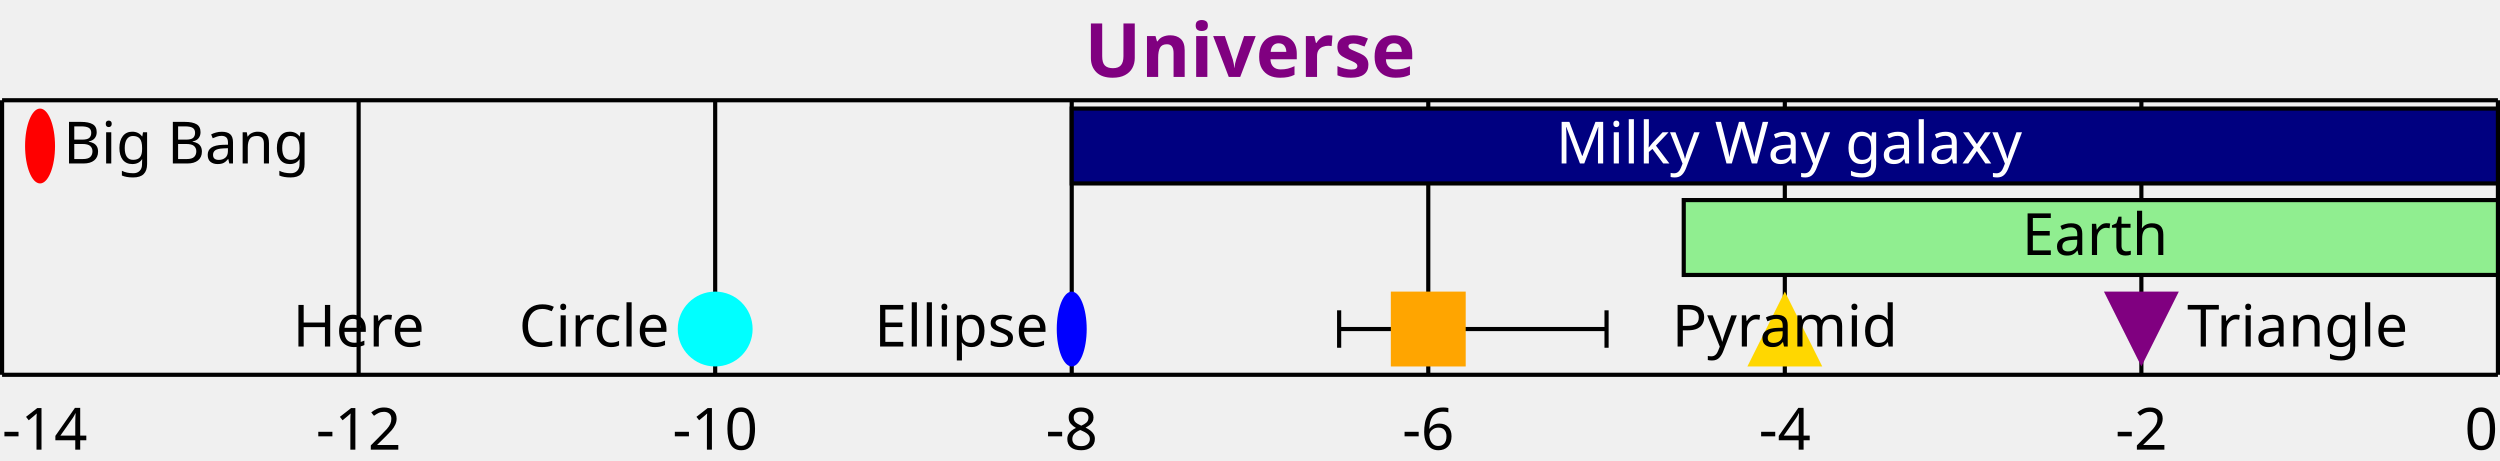
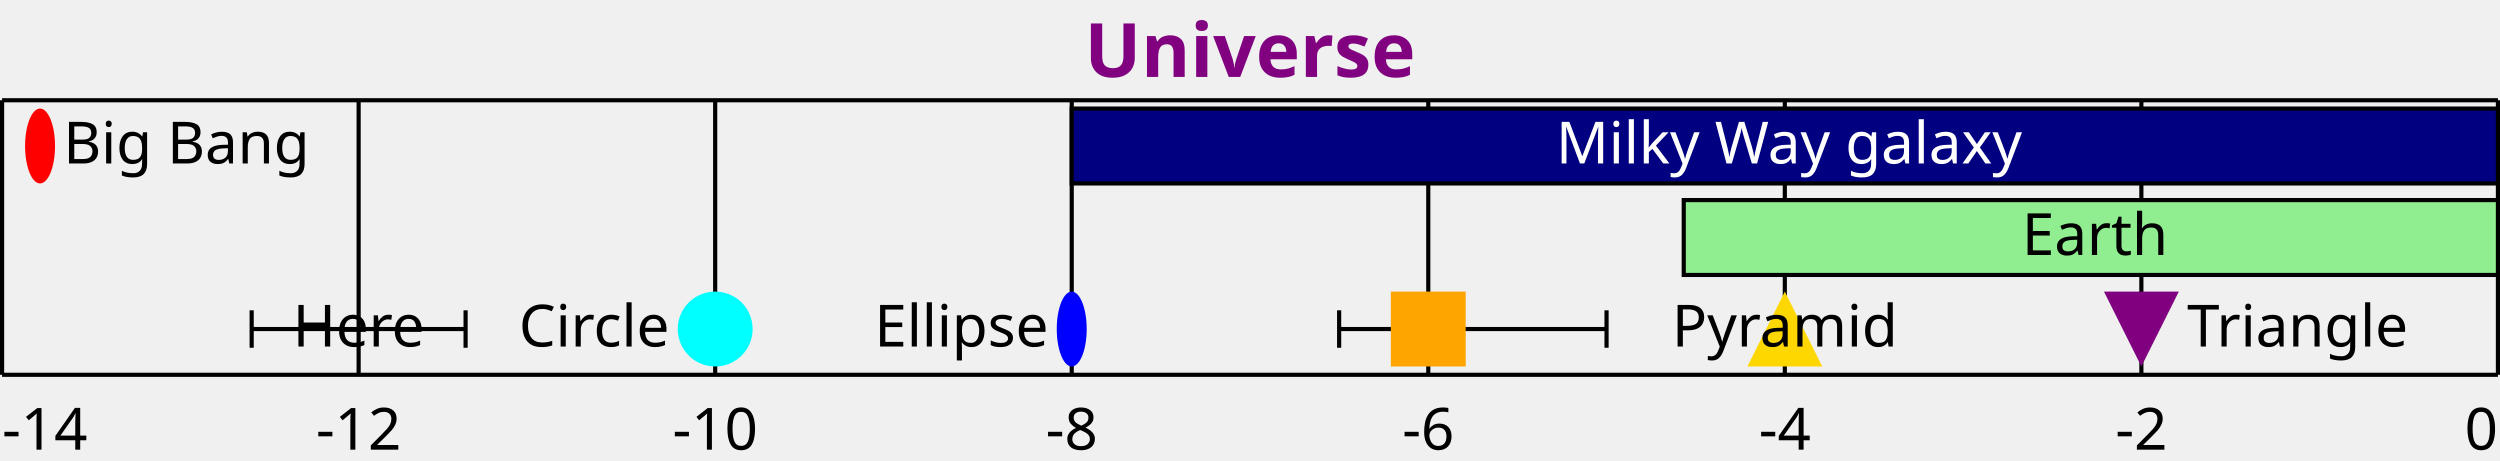
<svg xmlns="http://www.w3.org/2000/svg" width="601" height="110.600" viewBox="0 0 601 110.600" transform="translate(0.5, 0.5)">
  <g stroke="black" fill="white" font-family="sans-serif" font-size="14">
    <text x="300.0" y="18" stroke="none" font-size="18" font-weight="bold" text-anchor="middle" fill="purple">Universe</text>
    <g>
-       <path d="M 0 23.600 V 89.6 M 85.714 23.600 V 89.6 M 171.429 23.600 V 89.6 M 257.143 23.600 V 89.6 M 342.857 23.600 V 89.6 M 428.571 23.600 V 89.6 M 514.286 23.600 V 89.6 M 600 23.600 V 89.6 M 0 23.600 H 600 M 0 89.600 H 600" />
+       <path d="M 0 23.600 V 89.600 M 85.714 23.600 V 89.600 M 171.429 23.600 V 89.600 M 257.143 23.600 V 89.600 M 342.857 23.600 V 89.600 M 428.571 23.600 V 89.600 M 514.286 23.600 V 89.600 M 600 23.600 V 89.600 M 0 23.600 H 600 M 0 89.600 H 600" />
      <g text-anchor="middle" stroke="none" fill="black">
        <text x="0" y="107.600" text-anchor="start">-14</text>
        <text x="85.714" y="107.600">-12</text>
        <text x="171.429" y="107.600">-10</text>
        <text x="257.143" y="107.600">-8</text>
        <text x="342.857" y="107.600">-6</text>
        <text x="428.571" y="107.600">-4</text>
        <text x="514.286" y="107.600">-2</text>
        <text x="600" y="107.600" text-anchor="end">0</text>
      </g>
    </g>
    <g>
      <ellipse cx="9.129" cy="34.600" rx="3.6" ry="9.0" stroke="none" fill="red" />
-       <rect x="257.143" y="25.600" width="342.857" height="18" fill="navy" />
-       <rect x="404.271" y="47.600" width="195.729" height="18" fill="lightgreen" />
-       <g stroke="none" fill="black" />
+       <g>
+         <rect x="257.143" y="25.600" width="342.857" height="18" fill="navy" />
+       </g>
+       <g>
+         <rect x="404.271" y="47.600" width="195.729" height="18" fill="lightgreen" />
+       </g>
+       <g>
+         <g stroke="black">
+           <path d="M 60 74.100 v 9 m 0 -4.500 H 85.714" />
+           <path d="M 111.429 74.100 v 9 m 0 -4.500 H 85.714" />
+         </g>
+         <g stroke="none" fill="black" />
+       </g>
      <circle cx="171.429" cy="78.600" r="9.0" stroke="none" fill="cyan" />
      <ellipse cx="257.143" cy="78.600" rx="3.6" ry="9.0" stroke="none" fill="blue" />
      <g>
        <g stroke="black">
-           <path d="M 321.429 74.100 v 9 m 0 -4.500 H 342.86" />
-           <path d="M 385.714 74.100 v 9 m 0 -4.500 H 342.86" />
+           <path d="M 321.429 74.100 v 9 m 0 -4.500 H 342.857" />
+           <path d="M 385.714 74.100 v 9 m 0 -4.500 H 342.857" />
        </g>
        <rect x="333.857" y="69.600" width="18" height="18" stroke="none" fill="orange" />
      </g>
      <path d="M 428.571 69.600 L 419.571 87.600 h 18 Z" stroke="none" fill="gold" />
      <path d="M 514.286 87.600 L 505.286 69.600 h 18 Z" stroke="none" fill="purple" />
    </g>
    <g text-anchor="middle" stroke="none" fill="black">
      <text x="14.729" y="38.800" text-anchor="start">Big Bang</text>
      <text x="429.571" y="38.800" text-anchor="middle" fill="white">Milky Way galaxy</text>
      <text x="503.136" y="60.800" text-anchor="middle" fill="black">Earth</text>
      <text x="85.714" y="82.800" text-anchor="middle">Here</text>
      <text x="160.429" y="82.800" text-anchor="end">Circle</text>
      <text x="251.543" y="82.800" text-anchor="end">Ellipse</text>
      <text x="428.571" y="82.800" text-anchor="middle">Pyramid</text>
      <text x="525.286" y="82.800" text-anchor="start">Triangle</text>
    </g>
  </g>
</svg>
